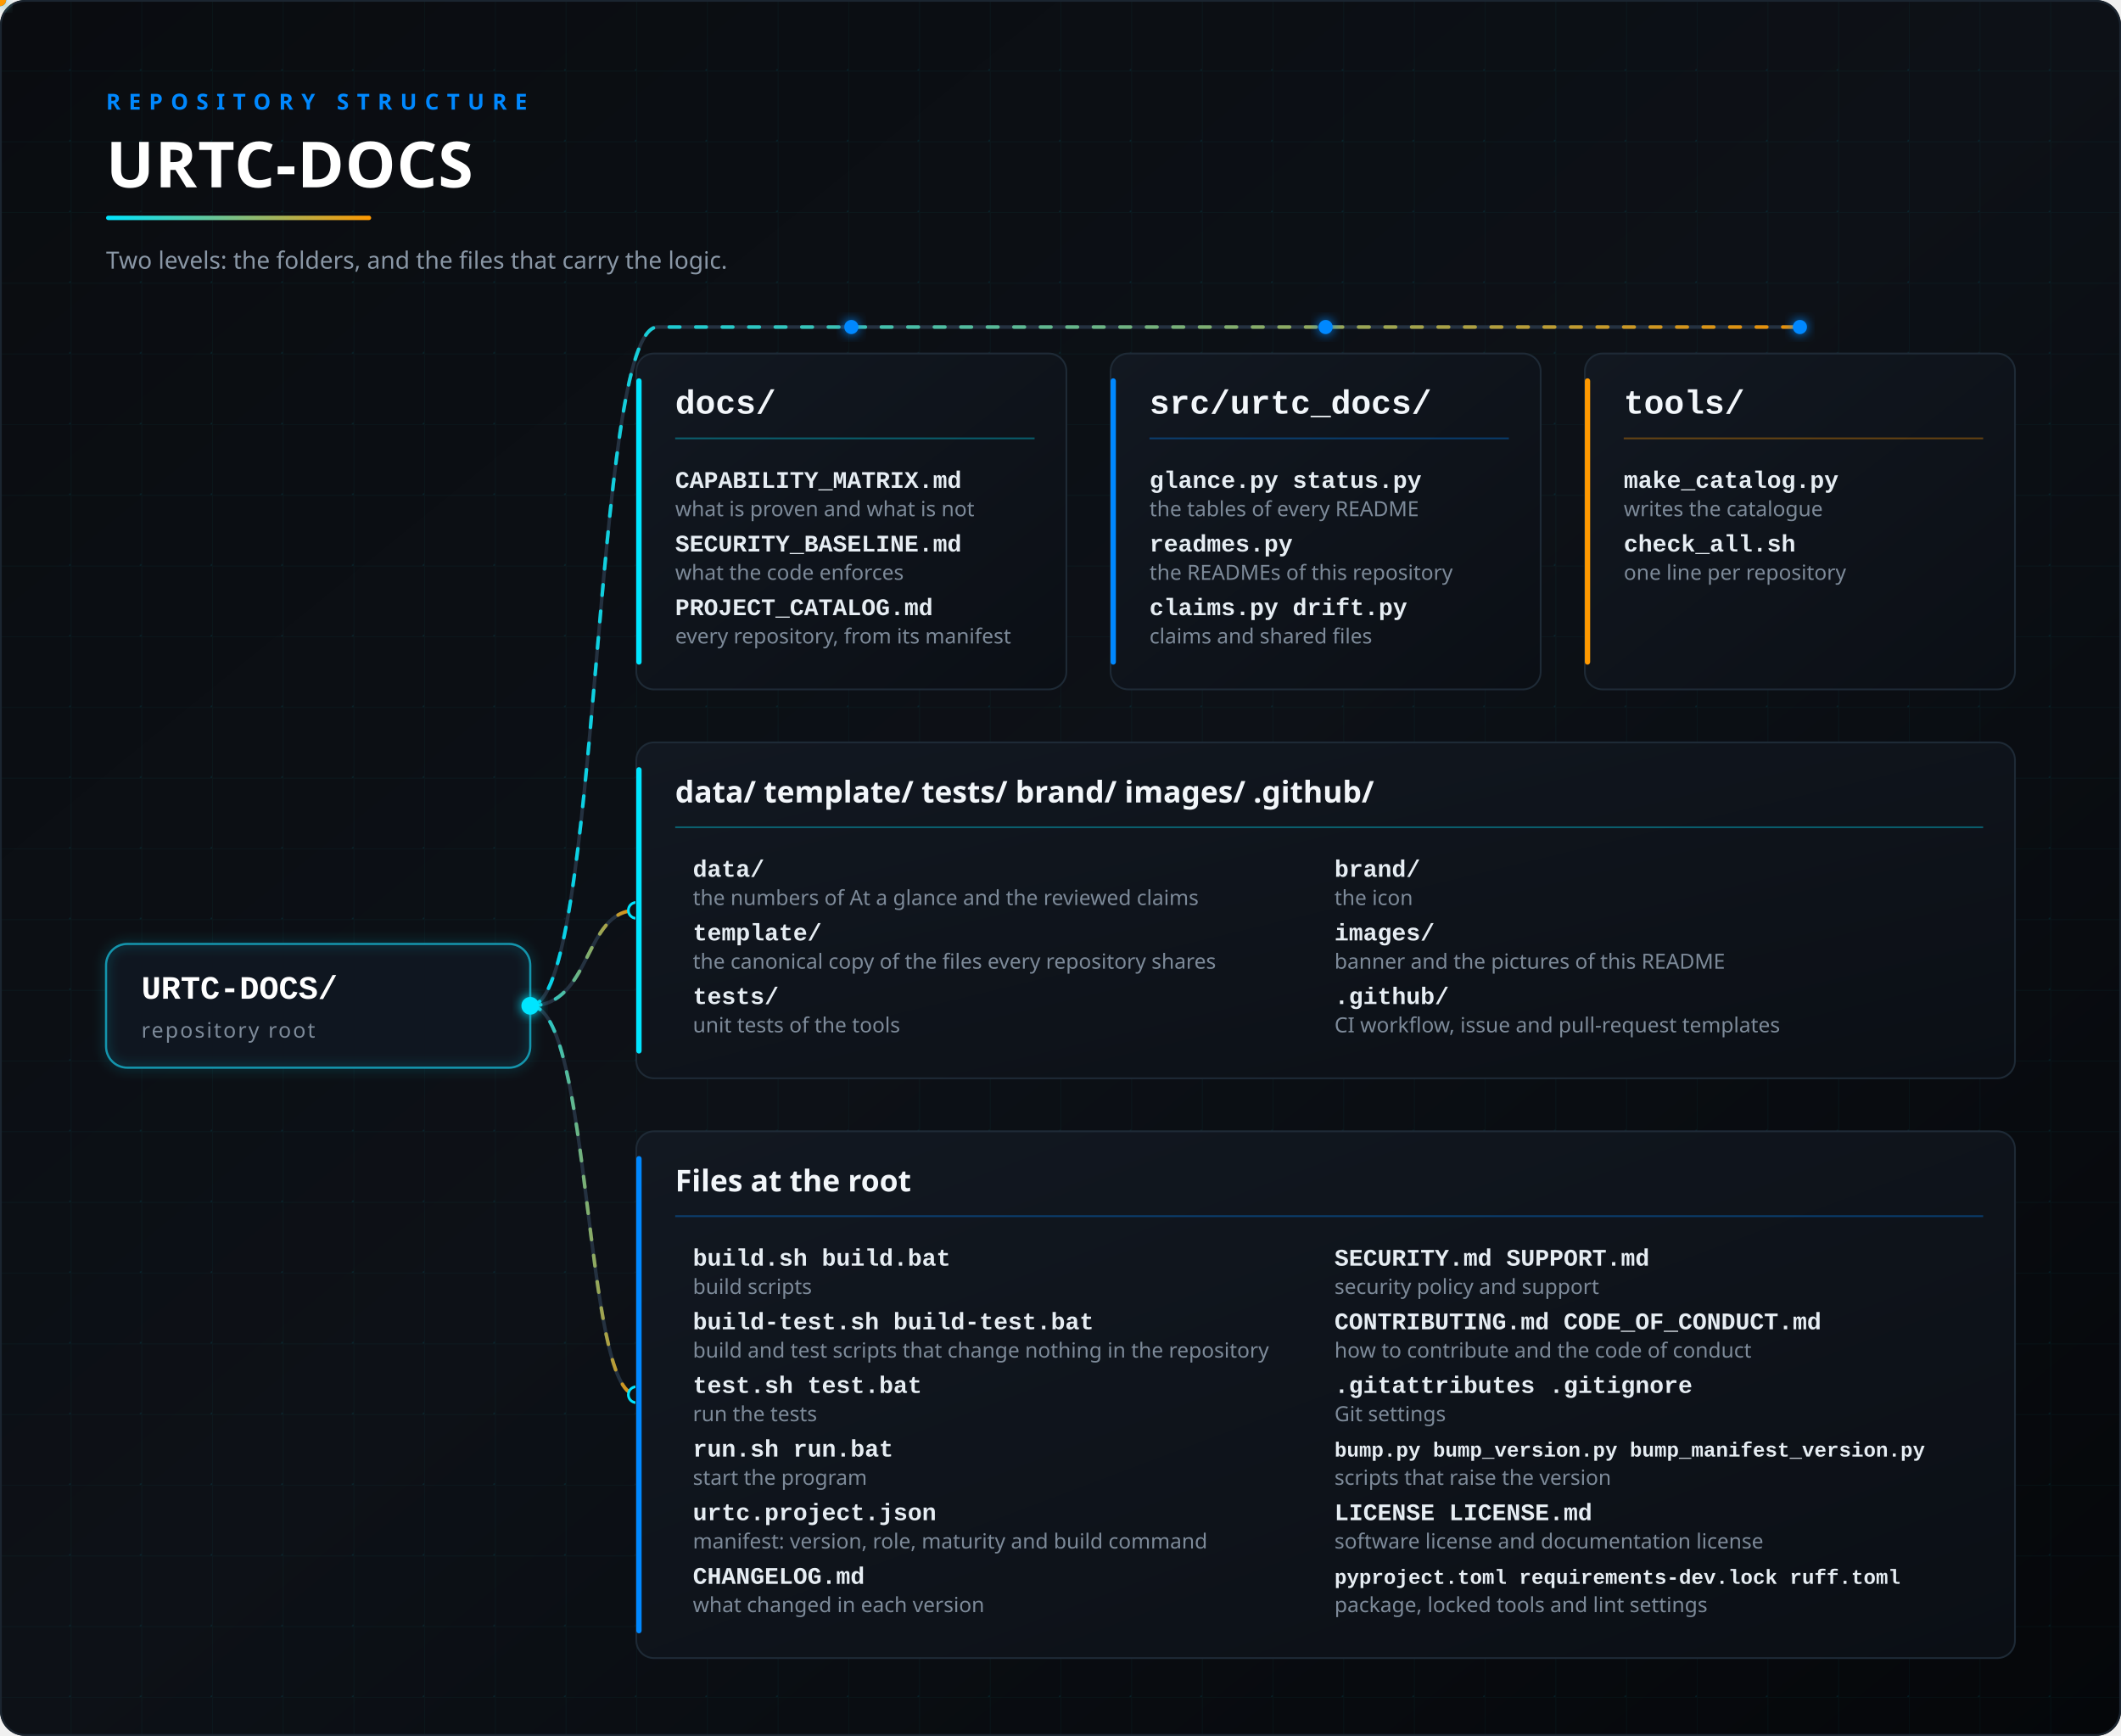
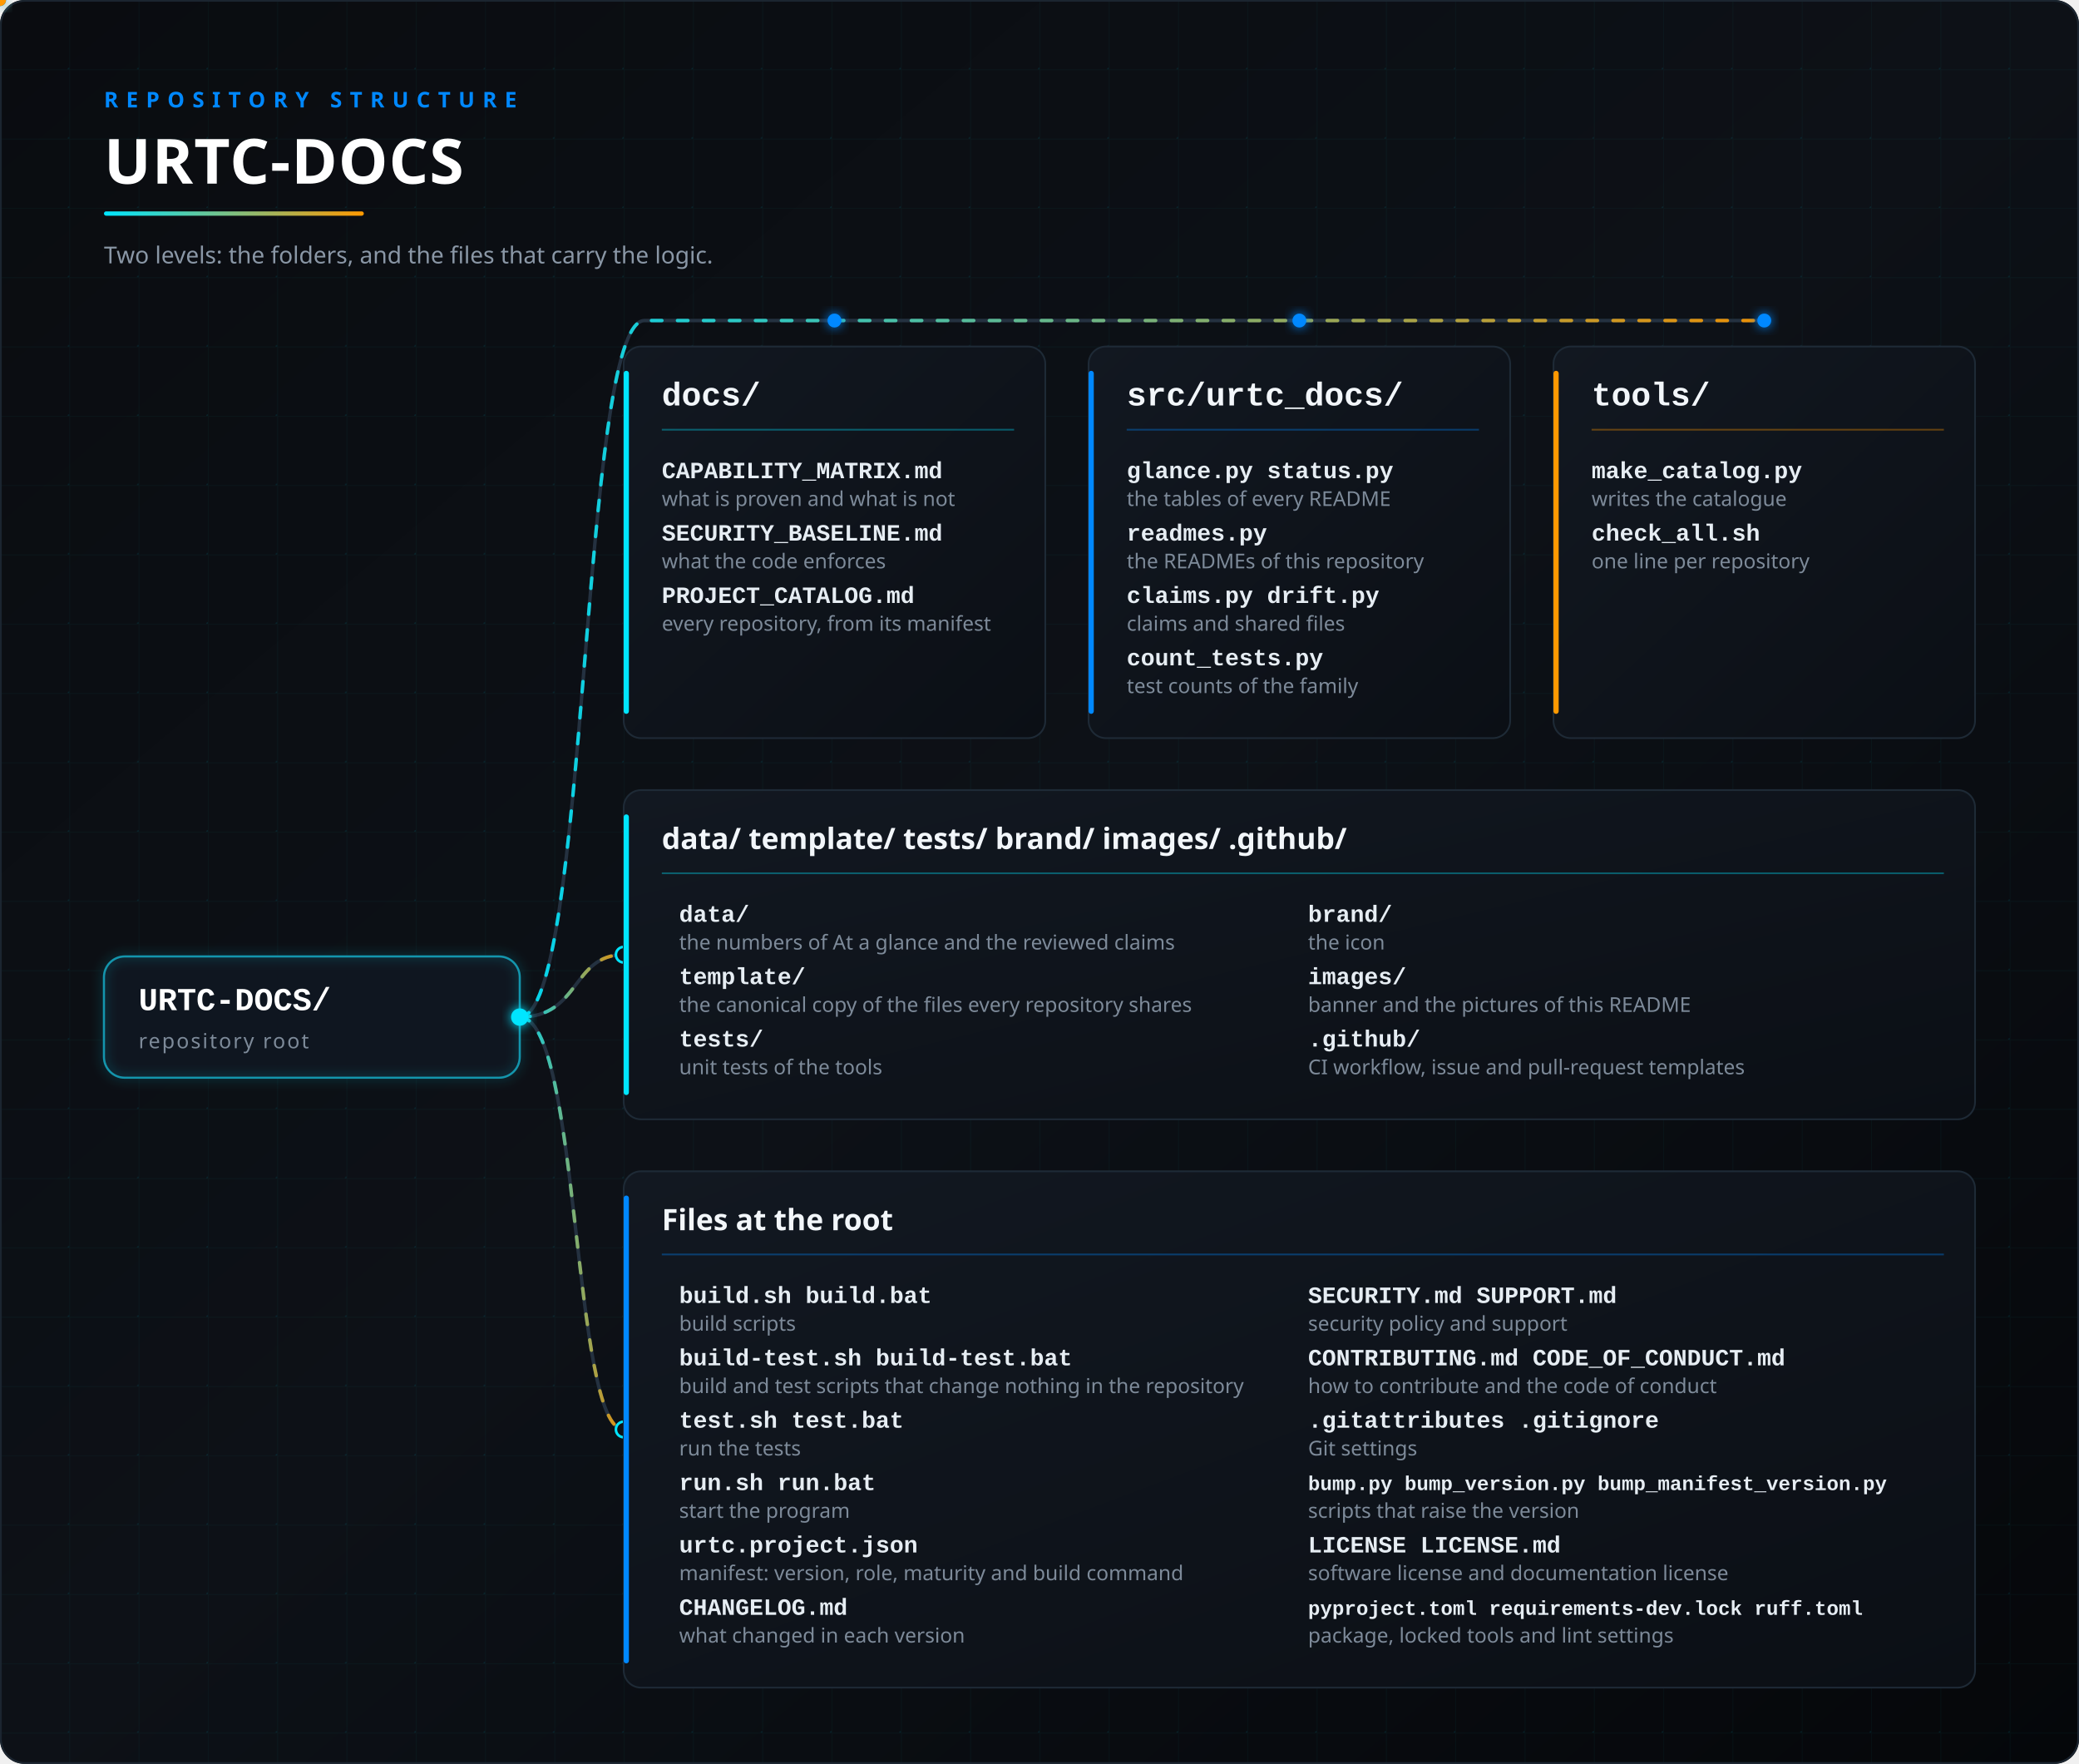
- <svg xmlns="http://www.w3.org/2000/svg" viewBox="0 0 1200 982" width="100%" role="img" aria-labelledby="t d">
+ <svg xmlns="http://www.w3.org/2000/svg" viewBox="0 0 1200 1018" width="100%" role="img" aria-labelledby="t d">
  <defs>
    <linearGradient id="bg" x1="0" y1="0" x2="1" y2="1">
      <stop offset="0" stop-color="#0A0C10" />
      <stop offset="0.5" stop-color="#0D1117" />
      <stop offset="1" stop-color="#05070A" />
    </linearGradient>
    <linearGradient id="card" x1="0" y1="0" x2="1" y2="1">
      <stop offset="0" stop-color="#121821" />
      <stop offset="1" stop-color="#0B0F15" />
    </linearGradient>
    <linearGradient id="line" x1="0" y1="0" x2="1" y2="0">
      <stop offset="0" stop-color="#00E5FF" />
      <stop offset="1" stop-color="#FF9900" />
    </linearGradient>
    <filter id="glow" x="-50%" y="-50%" width="200%" height="200%">
      <feGaussianBlur stdDeviation="3" result="b" />
      <feMerge>
        <feMergeNode in="b" />
        <feMergeNode in="SourceGraphic" />
      </feMerge>
    </filter>
    <pattern id="grid" width="40" height="40" patternUnits="userSpaceOnUse">
      <path d="M40 0H0V40" fill="none" stroke="#00E5FF" stroke-opacity="0.035" />
      <circle cx="40" cy="40" r="1" fill="#00E5FF" fill-opacity="0.09" />
    </pattern>
  </defs>
-   <rect width="1200" height="982" rx="14" fill="url(#bg)" />
-   <rect width="1200" height="982" rx="14" fill="url(#grid)" />
-   <rect x="0.5" y="0.5" width="1199" height="981" rx="14" fill="none" stroke="#1B2530" />
+   <rect width="1200" height="1018" rx="14" fill="url(#bg)" />
+   <rect width="1200" height="1018" rx="14" fill="url(#grid)" />
+   <rect x="0.5" y="0.5" width="1199" height="1017" rx="14" fill="none" stroke="#1B2530" />
  <text x="60" y="62" font-family="'Segoe UI','Noto Sans','Noto Sans CJK SC','Microsoft YaHei','Yu Gothic','Helvetica Neue',Helvetica,Arial,sans-serif" font-size="12.5" font-weight="600" fill="#0088FF" text-anchor="start" letter-spacing="4.5">REPOSITORY STRUCTURE</text>
  <text x="60" y="106" font-family="'Segoe UI','Noto Sans','Noto Sans CJK SC','Microsoft YaHei','Yu Gothic','Helvetica Neue',Helvetica,Arial,sans-serif" font-size="36" font-weight="700" fill="#FFFFFF" text-anchor="start" letter-spacing="0.5">URTC-DOCS</text>
  <rect x="60" y="122" width="150" height="2.5" rx="1.25" fill="url(#line)">
    <animate attributeName="width" values="40;150;150" keyTimes="0;0.4;1" dur="3s" repeatCount="indefinite" />
  </rect>
  <text x="60" y="152" font-family="'Segoe UI','Noto Sans','Noto Sans CJK SC','Microsoft YaHei','Yu Gothic','Helvetica Neue',Helvetica,Arial,sans-serif" font-size="13.5" font-weight="400" fill="#8A97A6" text-anchor="start">Two levels: the folders, and the files that carry the logic.</text>
-   <path id="c0" d="M300,569 C340,569 335,185 372,185 H1018.33" fill="none" stroke="#243140" stroke-width="2" />
-   <path d="M300,569 C340,569 335,185 372,185 H1018.33" fill="none" stroke="url(#line)" stroke-width="2" stroke-linecap="round" stroke-dasharray="6 9" opacity="0.9">
+   <path id="c0" d="M300,587 C340,587 335,185 372,185 H1018.33" fill="none" stroke="#243140" stroke-width="2" />
+   <path d="M300,587 C340,587 335,185 372,185 H1018.33" fill="none" stroke="url(#line)" stroke-width="2" stroke-linecap="round" stroke-dasharray="6 9" opacity="0.9">
    <animate attributeName="stroke-dashoffset" from="0" to="-30" dur="1.6s" repeatCount="indefinite" />
  </path>
  <path d="M481.667,185 V200" stroke="url(#line)" stroke-width="2" fill="none" />
  <circle cx="481.667" cy="185" r="4" fill="#0088FF" filter="url(#glow)" />
  <path d="M750,185 V200" stroke="url(#line)" stroke-width="2" fill="none" />
  <circle cx="750" cy="185" r="4" fill="#0088FF" filter="url(#glow)" />
  <path d="M1018.33,185 V200" stroke="url(#line)" stroke-width="2" fill="none" />
  <circle cx="1018.33" cy="185" r="4" fill="#0088FF" filter="url(#glow)" />
-   <path id="c1" d="M300,569 C335,569 330,515 360,515" fill="none" stroke="#243140" stroke-width="2" />
-   <path d="M300,569 C335,569 330,515 360,515" fill="none" stroke="url(#line)" stroke-width="2" stroke-linecap="round" stroke-dasharray="6 9" opacity="0.9">
+   <path id="c1" d="M300,587 C335,587 330,551 360,551" fill="none" stroke="#243140" stroke-width="2" />
+   <path d="M300,587 C335,587 330,551 360,551" fill="none" stroke="url(#line)" stroke-width="2" stroke-linecap="round" stroke-dasharray="6 9" opacity="0.9">
    <animate attributeName="stroke-dashoffset" from="0" to="-30" dur="1.6s" repeatCount="indefinite" />
  </path>
-   <circle cx="360" cy="515" r="4.5" fill="#0D1117" stroke="#00E5FF" stroke-width="1.5" />
-   <path id="c2" d="M300,569 C335,569 330,789 360,789" fill="none" stroke="#243140" stroke-width="2" />
-   <path d="M300,569 C335,569 330,789 360,789" fill="none" stroke="url(#line)" stroke-width="2" stroke-linecap="round" stroke-dasharray="6 9" opacity="0.9">
+   <circle cx="360" cy="551" r="4.5" fill="#0D1117" stroke="#00E5FF" stroke-width="1.5" />
+   <path id="c2" d="M300,587 C335,587 330,825 360,825" fill="none" stroke="#243140" stroke-width="2" />
+   <path d="M300,587 C335,587 330,825 360,825" fill="none" stroke="url(#line)" stroke-width="2" stroke-linecap="round" stroke-dasharray="6 9" opacity="0.9">
    <animate attributeName="stroke-dashoffset" from="0" to="-30" dur="1.6s" repeatCount="indefinite" />
  </path>
-   <circle cx="360" cy="789" r="4.5" fill="#0D1117" stroke="#00E5FF" stroke-width="1.5" />
+   <circle cx="360" cy="825" r="4.5" fill="#0D1117" stroke="#00E5FF" stroke-width="1.5" />
  <circle r="3.5" fill="#00E5FF" filter="url(#glow)">
    <animateMotion dur="3.4s" repeatCount="indefinite">
      <mpath href="#c0" />
    </animateMotion>
  </circle>
  <circle r="3.5" fill="#0088FF" filter="url(#glow)">
    <animateMotion dur="4.2s" repeatCount="indefinite">
      <mpath href="#c1" />
    </animateMotion>
  </circle>
  <circle r="3.5" fill="#FF9900" filter="url(#glow)">
    <animateMotion dur="5.0s" repeatCount="indefinite">
      <mpath href="#c2" />
    </animateMotion>
  </circle>
-   <rect x="60" y="534" width="240" height="70" rx="12" fill="#0F1620" stroke="#2A3A4C" stroke-width="1.2" />
-   <rect x="60" y="534" width="240" height="70" rx="12" fill="none" stroke="#00E5FF" stroke-opacity="0.5" stroke-width="1.2" filter="url(#glow)">
+   <rect x="60" y="552" width="240" height="70" rx="12" fill="#0F1620" stroke="#2A3A4C" stroke-width="1.2" />
+   <rect x="60" y="552" width="240" height="70" rx="12" fill="none" stroke="#00E5FF" stroke-opacity="0.5" stroke-width="1.2" filter="url(#glow)">
    <animate attributeName="stroke-opacity" values="0.15;0.6;0.15" dur="3.6s" repeatCount="indefinite" />
  </rect>
-   <text x="80" y="565" font-family="'JetBrains Mono','Cascadia Code','SFMono-Regular',Consolas,'Liberation Mono',monospace" font-size="18.5" font-weight="700" fill="#FFFFFF" text-anchor="start">URTC-DOCS/</text>
-   <text x="80" y="587" font-family="'Segoe UI','Noto Sans','Noto Sans CJK SC','Microsoft YaHei','Yu Gothic','Helvetica Neue',Helvetica,Arial,sans-serif" font-size="12" font-weight="400" fill="#7D8A99" text-anchor="start" letter-spacing="1">repository root</text>
-   <circle cx="300" cy="569" r="5" fill="#00E5FF" filter="url(#glow)" />
-   <rect x="360" y="200" width="243.333" height="190" rx="10" fill="url(#card)" stroke="#1E2A36" stroke-width="1" />
-   <rect x="360" y="214" width="3" height="162" rx="1.5" fill="#00E5FF">
+   <text x="80" y="583" font-family="'JetBrains Mono','Cascadia Code','SFMono-Regular',Consolas,'Liberation Mono',monospace" font-size="18.5" font-weight="700" fill="#FFFFFF" text-anchor="start">URTC-DOCS/</text>
+   <text x="80" y="605" font-family="'Segoe UI','Noto Sans','Noto Sans CJK SC','Microsoft YaHei','Yu Gothic','Helvetica Neue',Helvetica,Arial,sans-serif" font-size="12" font-weight="400" fill="#7D8A99" text-anchor="start" letter-spacing="1">repository root</text>
+   <circle cx="300" cy="587" r="5" fill="#00E5FF" filter="url(#glow)" />
+   <rect x="360" y="200" width="243.333" height="226" rx="10" fill="url(#card)" stroke="#1E2A36" stroke-width="1" />
+   <rect x="360" y="214" width="3" height="198" rx="1.5" fill="#00E5FF">
    <animate attributeName="opacity" values="0.55;1;0.55" dur="4s" begin="0s" repeatCount="indefinite" />
  </rect>
  <text x="382" y="234" font-family="'JetBrains Mono','Cascadia Code','SFMono-Regular',Consolas,'Liberation Mono',monospace" font-size="19" font-weight="700" fill="#F2F6FA" text-anchor="start">docs/</text>
  <line x1="382" y1="248" x2="585.333" y2="248" stroke="#00E5FF" stroke-opacity="0.35" stroke-width="1" />
  <text x="382" y="276" font-family="'JetBrains Mono','Cascadia Code','SFMono-Regular',Consolas,'Liberation Mono',monospace" font-size="13.5" font-weight="600" fill="#E6EDF3" text-anchor="start">CAPABILITY_MATRIX.md</text>
  <text x="382" y="292" font-family="'Segoe UI','Noto Sans','Noto Sans CJK SC','Microsoft YaHei','Yu Gothic','Helvetica Neue',Helvetica,Arial,sans-serif" font-size="11.8" font-weight="400" fill="#7D8A99" text-anchor="start">what is proven and what is not</text>
  <text x="382" y="312" font-family="'JetBrains Mono','Cascadia Code','SFMono-Regular',Consolas,'Liberation Mono',monospace" font-size="13.5" font-weight="600" fill="#E6EDF3" text-anchor="start">SECURITY_BASELINE.md</text>
  <text x="382" y="328" font-family="'Segoe UI','Noto Sans','Noto Sans CJK SC','Microsoft YaHei','Yu Gothic','Helvetica Neue',Helvetica,Arial,sans-serif" font-size="11.8" font-weight="400" fill="#7D8A99" text-anchor="start">what the code enforces</text>
  <text x="382" y="348" font-family="'JetBrains Mono','Cascadia Code','SFMono-Regular',Consolas,'Liberation Mono',monospace" font-size="13.5" font-weight="600" fill="#E6EDF3" text-anchor="start">PROJECT_CATALOG.md</text>
  <text x="382" y="364" font-family="'Segoe UI','Noto Sans','Noto Sans CJK SC','Microsoft YaHei','Yu Gothic','Helvetica Neue',Helvetica,Arial,sans-serif" font-size="11.8" font-weight="400" fill="#7D8A99" text-anchor="start">every repository, from its manifest</text>
-   <rect x="628.333" y="200" width="243.333" height="190" rx="10" fill="url(#card)" stroke="#1E2A36" stroke-width="1" />
-   <rect x="628.333" y="214" width="3" height="162" rx="1.5" fill="#0088FF">
+   <rect x="628.333" y="200" width="243.333" height="226" rx="10" fill="url(#card)" stroke="#1E2A36" stroke-width="1" />
+   <rect x="628.333" y="214" width="3" height="198" rx="1.5" fill="#0088FF">
    <animate attributeName="opacity" values="0.55;1;0.55" dur="4s" begin="0.6s" repeatCount="indefinite" />
  </rect>
  <text x="650.333" y="234" font-family="'JetBrains Mono','Cascadia Code','SFMono-Regular',Consolas,'Liberation Mono',monospace" font-size="19" font-weight="700" fill="#F2F6FA" text-anchor="start">src/urtc_docs/</text>
  <line x1="650.333" y1="248" x2="853.667" y2="248" stroke="#0088FF" stroke-opacity="0.35" stroke-width="1" />
  <text x="650.333" y="276" font-family="'JetBrains Mono','Cascadia Code','SFMono-Regular',Consolas,'Liberation Mono',monospace" font-size="13.5" font-weight="600" fill="#E6EDF3" text-anchor="start">glance.py  status.py</text>
  <text x="650.333" y="292" font-family="'Segoe UI','Noto Sans','Noto Sans CJK SC','Microsoft YaHei','Yu Gothic','Helvetica Neue',Helvetica,Arial,sans-serif" font-size="11.8" font-weight="400" fill="#7D8A99" text-anchor="start">the tables of every README</text>
  <text x="650.333" y="312" font-family="'JetBrains Mono','Cascadia Code','SFMono-Regular',Consolas,'Liberation Mono',monospace" font-size="13.5" font-weight="600" fill="#E6EDF3" text-anchor="start">readmes.py</text>
  <text x="650.333" y="328" font-family="'Segoe UI','Noto Sans','Noto Sans CJK SC','Microsoft YaHei','Yu Gothic','Helvetica Neue',Helvetica,Arial,sans-serif" font-size="11.8" font-weight="400" fill="#7D8A99" text-anchor="start">the READMEs of this repository</text>
  <text x="650.333" y="348" font-family="'JetBrains Mono','Cascadia Code','SFMono-Regular',Consolas,'Liberation Mono',monospace" font-size="13.5" font-weight="600" fill="#E6EDF3" text-anchor="start">claims.py  drift.py</text>
  <text x="650.333" y="364" font-family="'Segoe UI','Noto Sans','Noto Sans CJK SC','Microsoft YaHei','Yu Gothic','Helvetica Neue',Helvetica,Arial,sans-serif" font-size="11.8" font-weight="400" fill="#7D8A99" text-anchor="start">claims and shared files</text>
-   <rect x="896.667" y="200" width="243.333" height="190" rx="10" fill="url(#card)" stroke="#1E2A36" stroke-width="1" />
-   <rect x="896.667" y="214" width="3" height="162" rx="1.5" fill="#FF9900">
+   <text x="650.333" y="384" font-family="'JetBrains Mono','Cascadia Code','SFMono-Regular',Consolas,'Liberation Mono',monospace" font-size="13.5" font-weight="600" fill="#E6EDF3" text-anchor="start">count_tests.py</text>
+   <text x="650.333" y="400" font-family="'Segoe UI','Noto Sans','Noto Sans CJK SC','Microsoft YaHei','Yu Gothic','Helvetica Neue',Helvetica,Arial,sans-serif" font-size="11.8" font-weight="400" fill="#7D8A99" text-anchor="start">test counts of the family</text>
+   <rect x="896.667" y="200" width="243.333" height="226" rx="10" fill="url(#card)" stroke="#1E2A36" stroke-width="1" />
+   <rect x="896.667" y="214" width="3" height="198" rx="1.5" fill="#FF9900">
    <animate attributeName="opacity" values="0.55;1;0.55" dur="4s" begin="1.2s" repeatCount="indefinite" />
  </rect>
  <text x="918.667" y="234" font-family="'JetBrains Mono','Cascadia Code','SFMono-Regular',Consolas,'Liberation Mono',monospace" font-size="19" font-weight="700" fill="#F2F6FA" text-anchor="start">tools/</text>
  <line x1="918.667" y1="248" x2="1122" y2="248" stroke="#FF9900" stroke-opacity="0.35" stroke-width="1" />
  <text x="918.667" y="276" font-family="'JetBrains Mono','Cascadia Code','SFMono-Regular',Consolas,'Liberation Mono',monospace" font-size="13.5" font-weight="600" fill="#E6EDF3" text-anchor="start">make_catalog.py</text>
  <text x="918.667" y="292" font-family="'Segoe UI','Noto Sans','Noto Sans CJK SC','Microsoft YaHei','Yu Gothic','Helvetica Neue',Helvetica,Arial,sans-serif" font-size="11.8" font-weight="400" fill="#7D8A99" text-anchor="start">writes the catalogue</text>
  <text x="918.667" y="312" font-family="'JetBrains Mono','Cascadia Code','SFMono-Regular',Consolas,'Liberation Mono',monospace" font-size="13.5" font-weight="600" fill="#E6EDF3" text-anchor="start">check_all.sh</text>
  <text x="918.667" y="328" font-family="'Segoe UI','Noto Sans','Noto Sans CJK SC','Microsoft YaHei','Yu Gothic','Helvetica Neue',Helvetica,Arial,sans-serif" font-size="11.8" font-weight="400" fill="#7D8A99" text-anchor="start">one line per repository</text>
-   <rect x="360" y="420" width="780" height="190" rx="10" fill="url(#card)" stroke="#1E2A36" stroke-width="1" />
-   <rect x="360" y="434" width="3" height="162" rx="1.5" fill="#00E5FF">
+   <rect x="360" y="456" width="780" height="190" rx="10" fill="url(#card)" stroke="#1E2A36" stroke-width="1" />
+   <rect x="360" y="470" width="3" height="162" rx="1.5" fill="#00E5FF">
    <animate attributeName="opacity" values="0.55;1;0.55" dur="4s" begin="1.8s" repeatCount="indefinite" />
  </rect>
-   <text x="382" y="454" font-family="'Segoe UI','Noto Sans','Noto Sans CJK SC','Microsoft YaHei','Yu Gothic','Helvetica Neue',Helvetica,Arial,sans-serif" font-size="17" font-weight="700" fill="#F2F6FA" text-anchor="start">data/ template/ tests/ brand/ images/ .github/</text>
-   <line x1="382" y1="468" x2="1122" y2="468" stroke="#00E5FF" stroke-opacity="0.35" stroke-width="1" />
-   <text x="392" y="496" font-family="'JetBrains Mono','Cascadia Code','SFMono-Regular',Consolas,'Liberation Mono',monospace" font-size="13.5" font-weight="600" fill="#E6EDF3" text-anchor="start">data/</text>
-   <text x="392" y="512" font-family="'Segoe UI','Noto Sans','Noto Sans CJK SC','Microsoft YaHei','Yu Gothic','Helvetica Neue',Helvetica,Arial,sans-serif" font-size="11.8" font-weight="400" fill="#7D8A99" text-anchor="start">the numbers of At a glance and the reviewed claims</text>
-   <text x="392" y="532" font-family="'JetBrains Mono','Cascadia Code','SFMono-Regular',Consolas,'Liberation Mono',monospace" font-size="13.5" font-weight="600" fill="#E6EDF3" text-anchor="start">template/</text>
-   <text x="392" y="548" font-family="'Segoe UI','Noto Sans','Noto Sans CJK SC','Microsoft YaHei','Yu Gothic','Helvetica Neue',Helvetica,Arial,sans-serif" font-size="11.8" font-weight="400" fill="#7D8A99" text-anchor="start">the canonical copy of the files every repository shares</text>
-   <text x="392" y="568" font-family="'JetBrains Mono','Cascadia Code','SFMono-Regular',Consolas,'Liberation Mono',monospace" font-size="13.5" font-weight="600" fill="#E6EDF3" text-anchor="start">tests/</text>
-   <text x="392" y="584" font-family="'Segoe UI','Noto Sans','Noto Sans CJK SC','Microsoft YaHei','Yu Gothic','Helvetica Neue',Helvetica,Arial,sans-serif" font-size="11.8" font-weight="400" fill="#7D8A99" text-anchor="start">unit tests of the tools</text>
-   <text x="755" y="496" font-family="'JetBrains Mono','Cascadia Code','SFMono-Regular',Consolas,'Liberation Mono',monospace" font-size="13.5" font-weight="600" fill="#E6EDF3" text-anchor="start">brand/</text>
-   <text x="755" y="512" font-family="'Segoe UI','Noto Sans','Noto Sans CJK SC','Microsoft YaHei','Yu Gothic','Helvetica Neue',Helvetica,Arial,sans-serif" font-size="11.8" font-weight="400" fill="#7D8A99" text-anchor="start">the icon</text>
-   <text x="755" y="532" font-family="'JetBrains Mono','Cascadia Code','SFMono-Regular',Consolas,'Liberation Mono',monospace" font-size="13.5" font-weight="600" fill="#E6EDF3" text-anchor="start">images/</text>
-   <text x="755" y="548" font-family="'Segoe UI','Noto Sans','Noto Sans CJK SC','Microsoft YaHei','Yu Gothic','Helvetica Neue',Helvetica,Arial,sans-serif" font-size="11.8" font-weight="400" fill="#7D8A99" text-anchor="start">banner and the pictures of this README</text>
-   <text x="755" y="568" font-family="'JetBrains Mono','Cascadia Code','SFMono-Regular',Consolas,'Liberation Mono',monospace" font-size="13.5" font-weight="600" fill="#E6EDF3" text-anchor="start">.github/</text>
-   <text x="755" y="584" font-family="'Segoe UI','Noto Sans','Noto Sans CJK SC','Microsoft YaHei','Yu Gothic','Helvetica Neue',Helvetica,Arial,sans-serif" font-size="11.8" font-weight="400" fill="#7D8A99" text-anchor="start">CI workflow, issue and pull-request templates</text>
-   <rect x="360" y="640" width="780" height="298" rx="10" fill="url(#card)" stroke="#1E2A36" stroke-width="1" />
-   <rect x="360" y="654" width="3" height="270" rx="1.5" fill="#0088FF">
+   <text x="382" y="490" font-family="'Segoe UI','Noto Sans','Noto Sans CJK SC','Microsoft YaHei','Yu Gothic','Helvetica Neue',Helvetica,Arial,sans-serif" font-size="17" font-weight="700" fill="#F2F6FA" text-anchor="start">data/ template/ tests/ brand/ images/ .github/</text>
+   <line x1="382" y1="504" x2="1122" y2="504" stroke="#00E5FF" stroke-opacity="0.35" stroke-width="1" />
+   <text x="392" y="532" font-family="'JetBrains Mono','Cascadia Code','SFMono-Regular',Consolas,'Liberation Mono',monospace" font-size="13.5" font-weight="600" fill="#E6EDF3" text-anchor="start">data/</text>
+   <text x="392" y="548" font-family="'Segoe UI','Noto Sans','Noto Sans CJK SC','Microsoft YaHei','Yu Gothic','Helvetica Neue',Helvetica,Arial,sans-serif" font-size="11.8" font-weight="400" fill="#7D8A99" text-anchor="start">the numbers of At a glance and the reviewed claims</text>
+   <text x="392" y="568" font-family="'JetBrains Mono','Cascadia Code','SFMono-Regular',Consolas,'Liberation Mono',monospace" font-size="13.5" font-weight="600" fill="#E6EDF3" text-anchor="start">template/</text>
+   <text x="392" y="584" font-family="'Segoe UI','Noto Sans','Noto Sans CJK SC','Microsoft YaHei','Yu Gothic','Helvetica Neue',Helvetica,Arial,sans-serif" font-size="11.8" font-weight="400" fill="#7D8A99" text-anchor="start">the canonical copy of the files every repository shares</text>
+   <text x="392" y="604" font-family="'JetBrains Mono','Cascadia Code','SFMono-Regular',Consolas,'Liberation Mono',monospace" font-size="13.5" font-weight="600" fill="#E6EDF3" text-anchor="start">tests/</text>
+   <text x="392" y="620" font-family="'Segoe UI','Noto Sans','Noto Sans CJK SC','Microsoft YaHei','Yu Gothic','Helvetica Neue',Helvetica,Arial,sans-serif" font-size="11.8" font-weight="400" fill="#7D8A99" text-anchor="start">unit tests of the tools</text>
+   <text x="755" y="532" font-family="'JetBrains Mono','Cascadia Code','SFMono-Regular',Consolas,'Liberation Mono',monospace" font-size="13.5" font-weight="600" fill="#E6EDF3" text-anchor="start">brand/</text>
+   <text x="755" y="548" font-family="'Segoe UI','Noto Sans','Noto Sans CJK SC','Microsoft YaHei','Yu Gothic','Helvetica Neue',Helvetica,Arial,sans-serif" font-size="11.8" font-weight="400" fill="#7D8A99" text-anchor="start">the icon</text>
+   <text x="755" y="568" font-family="'JetBrains Mono','Cascadia Code','SFMono-Regular',Consolas,'Liberation Mono',monospace" font-size="13.5" font-weight="600" fill="#E6EDF3" text-anchor="start">images/</text>
+   <text x="755" y="584" font-family="'Segoe UI','Noto Sans','Noto Sans CJK SC','Microsoft YaHei','Yu Gothic','Helvetica Neue',Helvetica,Arial,sans-serif" font-size="11.8" font-weight="400" fill="#7D8A99" text-anchor="start">banner and the pictures of this README</text>
+   <text x="755" y="604" font-family="'JetBrains Mono','Cascadia Code','SFMono-Regular',Consolas,'Liberation Mono',monospace" font-size="13.5" font-weight="600" fill="#E6EDF3" text-anchor="start">.github/</text>
+   <text x="755" y="620" font-family="'Segoe UI','Noto Sans','Noto Sans CJK SC','Microsoft YaHei','Yu Gothic','Helvetica Neue',Helvetica,Arial,sans-serif" font-size="11.8" font-weight="400" fill="#7D8A99" text-anchor="start">CI workflow, issue and pull-request templates</text>
+   <rect x="360" y="676" width="780" height="298" rx="10" fill="url(#card)" stroke="#1E2A36" stroke-width="1" />
+   <rect x="360" y="690" width="3" height="270" rx="1.5" fill="#0088FF">
    <animate attributeName="opacity" values="0.55;1;0.55" dur="4s" begin="2.4s" repeatCount="indefinite" />
  </rect>
-   <text x="382" y="674" font-family="'Segoe UI','Noto Sans','Noto Sans CJK SC','Microsoft YaHei','Yu Gothic','Helvetica Neue',Helvetica,Arial,sans-serif" font-size="17" font-weight="700" fill="#F2F6FA" text-anchor="start">Files at the root</text>
-   <line x1="382" y1="688" x2="1122" y2="688" stroke="#0088FF" stroke-opacity="0.35" stroke-width="1" />
-   <text x="392" y="716" font-family="'JetBrains Mono','Cascadia Code','SFMono-Regular',Consolas,'Liberation Mono',monospace" font-size="13.5" font-weight="600" fill="#E6EDF3" text-anchor="start">build.sh  build.bat</text>
-   <text x="392" y="732" font-family="'Segoe UI','Noto Sans','Noto Sans CJK SC','Microsoft YaHei','Yu Gothic','Helvetica Neue',Helvetica,Arial,sans-serif" font-size="11.8" font-weight="400" fill="#7D8A99" text-anchor="start">build scripts</text>
-   <text x="392" y="752" font-family="'JetBrains Mono','Cascadia Code','SFMono-Regular',Consolas,'Liberation Mono',monospace" font-size="13.5" font-weight="600" fill="#E6EDF3" text-anchor="start">build-test.sh  build-test.bat</text>
-   <text x="392" y="768" font-family="'Segoe UI','Noto Sans','Noto Sans CJK SC','Microsoft YaHei','Yu Gothic','Helvetica Neue',Helvetica,Arial,sans-serif" font-size="11.8" font-weight="400" fill="#7D8A99" text-anchor="start">build and test scripts that change nothing in the repository</text>
-   <text x="392" y="788" font-family="'JetBrains Mono','Cascadia Code','SFMono-Regular',Consolas,'Liberation Mono',monospace" font-size="13.5" font-weight="600" fill="#E6EDF3" text-anchor="start">test.sh  test.bat</text>
-   <text x="392" y="804" font-family="'Segoe UI','Noto Sans','Noto Sans CJK SC','Microsoft YaHei','Yu Gothic','Helvetica Neue',Helvetica,Arial,sans-serif" font-size="11.8" font-weight="400" fill="#7D8A99" text-anchor="start">run the tests</text>
-   <text x="392" y="824" font-family="'JetBrains Mono','Cascadia Code','SFMono-Regular',Consolas,'Liberation Mono',monospace" font-size="13.5" font-weight="600" fill="#E6EDF3" text-anchor="start">run.sh  run.bat</text>
-   <text x="392" y="840" font-family="'Segoe UI','Noto Sans','Noto Sans CJK SC','Microsoft YaHei','Yu Gothic','Helvetica Neue',Helvetica,Arial,sans-serif" font-size="11.8" font-weight="400" fill="#7D8A99" text-anchor="start">start the program</text>
-   <text x="392" y="860" font-family="'JetBrains Mono','Cascadia Code','SFMono-Regular',Consolas,'Liberation Mono',monospace" font-size="13.5" font-weight="600" fill="#E6EDF3" text-anchor="start">urtc.project.json</text>
-   <text x="392" y="876" font-family="'Segoe UI','Noto Sans','Noto Sans CJK SC','Microsoft YaHei','Yu Gothic','Helvetica Neue',Helvetica,Arial,sans-serif" font-size="11.8" font-weight="400" fill="#7D8A99" text-anchor="start">manifest: version, role, maturity and build command</text>
-   <text x="392" y="896" font-family="'JetBrains Mono','Cascadia Code','SFMono-Regular',Consolas,'Liberation Mono',monospace" font-size="13.5" font-weight="600" fill="#E6EDF3" text-anchor="start">CHANGELOG.md</text>
-   <text x="392" y="912" font-family="'Segoe UI','Noto Sans','Noto Sans CJK SC','Microsoft YaHei','Yu Gothic','Helvetica Neue',Helvetica,Arial,sans-serif" font-size="11.8" font-weight="400" fill="#7D8A99" text-anchor="start">what changed in each version</text>
-   <text x="755" y="716" font-family="'JetBrains Mono','Cascadia Code','SFMono-Regular',Consolas,'Liberation Mono',monospace" font-size="13.5" font-weight="600" fill="#E6EDF3" text-anchor="start">SECURITY.md  SUPPORT.md</text>
-   <text x="755" y="732" font-family="'Segoe UI','Noto Sans','Noto Sans CJK SC','Microsoft YaHei','Yu Gothic','Helvetica Neue',Helvetica,Arial,sans-serif" font-size="11.8" font-weight="400" fill="#7D8A99" text-anchor="start">security policy and support</text>
-   <text x="755" y="752" font-family="'JetBrains Mono','Cascadia Code','SFMono-Regular',Consolas,'Liberation Mono',monospace" font-size="13.5" font-weight="600" fill="#E6EDF3" text-anchor="start">CONTRIBUTING.md  CODE_OF_CONDUCT.md</text>
-   <text x="755" y="768" font-family="'Segoe UI','Noto Sans','Noto Sans CJK SC','Microsoft YaHei','Yu Gothic','Helvetica Neue',Helvetica,Arial,sans-serif" font-size="11.8" font-weight="400" fill="#7D8A99" text-anchor="start">how to contribute and the code of conduct</text>
-   <text x="755" y="788" font-family="'JetBrains Mono','Cascadia Code','SFMono-Regular',Consolas,'Liberation Mono',monospace" font-size="13.5" font-weight="600" fill="#E6EDF3" text-anchor="start">.gitattributes  .gitignore</text>
-   <text x="755" y="804" font-family="'Segoe UI','Noto Sans','Noto Sans CJK SC','Microsoft YaHei','Yu Gothic','Helvetica Neue',Helvetica,Arial,sans-serif" font-size="11.8" font-weight="400" fill="#7D8A99" text-anchor="start">Git settings</text>
-   <text x="755" y="824" font-family="'JetBrains Mono','Cascadia Code','SFMono-Regular',Consolas,'Liberation Mono',monospace" font-size="11.6" font-weight="600" fill="#E6EDF3" text-anchor="start">bump.py  bump_version.py  bump_manifest_version.py</text>
-   <text x="755" y="840" font-family="'Segoe UI','Noto Sans','Noto Sans CJK SC','Microsoft YaHei','Yu Gothic','Helvetica Neue',Helvetica,Arial,sans-serif" font-size="11.8" font-weight="400" fill="#7D8A99" text-anchor="start">scripts that raise the version</text>
-   <text x="755" y="860" font-family="'JetBrains Mono','Cascadia Code','SFMono-Regular',Consolas,'Liberation Mono',monospace" font-size="13.5" font-weight="600" fill="#E6EDF3" text-anchor="start">LICENSE  LICENSE.md</text>
-   <text x="755" y="876" font-family="'Segoe UI','Noto Sans','Noto Sans CJK SC','Microsoft YaHei','Yu Gothic','Helvetica Neue',Helvetica,Arial,sans-serif" font-size="11.8" font-weight="400" fill="#7D8A99" text-anchor="start">software license and documentation license</text>
-   <text x="755" y="896" font-family="'JetBrains Mono','Cascadia Code','SFMono-Regular',Consolas,'Liberation Mono',monospace" font-size="11.6" font-weight="600" fill="#E6EDF3" text-anchor="start">pyproject.toml  requirements-dev.lock  ruff.toml</text>
-   <text x="755" y="912" font-family="'Segoe UI','Noto Sans','Noto Sans CJK SC','Microsoft YaHei','Yu Gothic','Helvetica Neue',Helvetica,Arial,sans-serif" font-size="11.8" font-weight="400" fill="#7D8A99" text-anchor="start">package, locked tools and lint settings</text>
+   <text x="382" y="710" font-family="'Segoe UI','Noto Sans','Noto Sans CJK SC','Microsoft YaHei','Yu Gothic','Helvetica Neue',Helvetica,Arial,sans-serif" font-size="17" font-weight="700" fill="#F2F6FA" text-anchor="start">Files at the root</text>
+   <line x1="382" y1="724" x2="1122" y2="724" stroke="#0088FF" stroke-opacity="0.35" stroke-width="1" />
+   <text x="392" y="752" font-family="'JetBrains Mono','Cascadia Code','SFMono-Regular',Consolas,'Liberation Mono',monospace" font-size="13.5" font-weight="600" fill="#E6EDF3" text-anchor="start">build.sh  build.bat</text>
+   <text x="392" y="768" font-family="'Segoe UI','Noto Sans','Noto Sans CJK SC','Microsoft YaHei','Yu Gothic','Helvetica Neue',Helvetica,Arial,sans-serif" font-size="11.8" font-weight="400" fill="#7D8A99" text-anchor="start">build scripts</text>
+   <text x="392" y="788" font-family="'JetBrains Mono','Cascadia Code','SFMono-Regular',Consolas,'Liberation Mono',monospace" font-size="13.5" font-weight="600" fill="#E6EDF3" text-anchor="start">build-test.sh  build-test.bat</text>
+   <text x="392" y="804" font-family="'Segoe UI','Noto Sans','Noto Sans CJK SC','Microsoft YaHei','Yu Gothic','Helvetica Neue',Helvetica,Arial,sans-serif" font-size="11.8" font-weight="400" fill="#7D8A99" text-anchor="start">build and test scripts that change nothing in the repository</text>
+   <text x="392" y="824" font-family="'JetBrains Mono','Cascadia Code','SFMono-Regular',Consolas,'Liberation Mono',monospace" font-size="13.5" font-weight="600" fill="#E6EDF3" text-anchor="start">test.sh  test.bat</text>
+   <text x="392" y="840" font-family="'Segoe UI','Noto Sans','Noto Sans CJK SC','Microsoft YaHei','Yu Gothic','Helvetica Neue',Helvetica,Arial,sans-serif" font-size="11.8" font-weight="400" fill="#7D8A99" text-anchor="start">run the tests</text>
+   <text x="392" y="860" font-family="'JetBrains Mono','Cascadia Code','SFMono-Regular',Consolas,'Liberation Mono',monospace" font-size="13.5" font-weight="600" fill="#E6EDF3" text-anchor="start">run.sh  run.bat</text>
+   <text x="392" y="876" font-family="'Segoe UI','Noto Sans','Noto Sans CJK SC','Microsoft YaHei','Yu Gothic','Helvetica Neue',Helvetica,Arial,sans-serif" font-size="11.8" font-weight="400" fill="#7D8A99" text-anchor="start">start the program</text>
+   <text x="392" y="896" font-family="'JetBrains Mono','Cascadia Code','SFMono-Regular',Consolas,'Liberation Mono',monospace" font-size="13.5" font-weight="600" fill="#E6EDF3" text-anchor="start">urtc.project.json</text>
+   <text x="392" y="912" font-family="'Segoe UI','Noto Sans','Noto Sans CJK SC','Microsoft YaHei','Yu Gothic','Helvetica Neue',Helvetica,Arial,sans-serif" font-size="11.8" font-weight="400" fill="#7D8A99" text-anchor="start">manifest: version, role, maturity and build command</text>
+   <text x="392" y="932" font-family="'JetBrains Mono','Cascadia Code','SFMono-Regular',Consolas,'Liberation Mono',monospace" font-size="13.5" font-weight="600" fill="#E6EDF3" text-anchor="start">CHANGELOG.md</text>
+   <text x="392" y="948" font-family="'Segoe UI','Noto Sans','Noto Sans CJK SC','Microsoft YaHei','Yu Gothic','Helvetica Neue',Helvetica,Arial,sans-serif" font-size="11.8" font-weight="400" fill="#7D8A99" text-anchor="start">what changed in each version</text>
+   <text x="755" y="752" font-family="'JetBrains Mono','Cascadia Code','SFMono-Regular',Consolas,'Liberation Mono',monospace" font-size="13.5" font-weight="600" fill="#E6EDF3" text-anchor="start">SECURITY.md  SUPPORT.md</text>
+   <text x="755" y="768" font-family="'Segoe UI','Noto Sans','Noto Sans CJK SC','Microsoft YaHei','Yu Gothic','Helvetica Neue',Helvetica,Arial,sans-serif" font-size="11.8" font-weight="400" fill="#7D8A99" text-anchor="start">security policy and support</text>
+   <text x="755" y="788" font-family="'JetBrains Mono','Cascadia Code','SFMono-Regular',Consolas,'Liberation Mono',monospace" font-size="13.5" font-weight="600" fill="#E6EDF3" text-anchor="start">CONTRIBUTING.md  CODE_OF_CONDUCT.md</text>
+   <text x="755" y="804" font-family="'Segoe UI','Noto Sans','Noto Sans CJK SC','Microsoft YaHei','Yu Gothic','Helvetica Neue',Helvetica,Arial,sans-serif" font-size="11.8" font-weight="400" fill="#7D8A99" text-anchor="start">how to contribute and the code of conduct</text>
+   <text x="755" y="824" font-family="'JetBrains Mono','Cascadia Code','SFMono-Regular',Consolas,'Liberation Mono',monospace" font-size="13.5" font-weight="600" fill="#E6EDF3" text-anchor="start">.gitattributes  .gitignore</text>
+   <text x="755" y="840" font-family="'Segoe UI','Noto Sans','Noto Sans CJK SC','Microsoft YaHei','Yu Gothic','Helvetica Neue',Helvetica,Arial,sans-serif" font-size="11.8" font-weight="400" fill="#7D8A99" text-anchor="start">Git settings</text>
+   <text x="755" y="860" font-family="'JetBrains Mono','Cascadia Code','SFMono-Regular',Consolas,'Liberation Mono',monospace" font-size="11.6" font-weight="600" fill="#E6EDF3" text-anchor="start">bump.py  bump_version.py  bump_manifest_version.py</text>
+   <text x="755" y="876" font-family="'Segoe UI','Noto Sans','Noto Sans CJK SC','Microsoft YaHei','Yu Gothic','Helvetica Neue',Helvetica,Arial,sans-serif" font-size="11.8" font-weight="400" fill="#7D8A99" text-anchor="start">scripts that raise the version</text>
+   <text x="755" y="896" font-family="'JetBrains Mono','Cascadia Code','SFMono-Regular',Consolas,'Liberation Mono',monospace" font-size="13.5" font-weight="600" fill="#E6EDF3" text-anchor="start">LICENSE  LICENSE.md</text>
+   <text x="755" y="912" font-family="'Segoe UI','Noto Sans','Noto Sans CJK SC','Microsoft YaHei','Yu Gothic','Helvetica Neue',Helvetica,Arial,sans-serif" font-size="11.8" font-weight="400" fill="#7D8A99" text-anchor="start">software license and documentation license</text>
+   <text x="755" y="932" font-family="'JetBrains Mono','Cascadia Code','SFMono-Regular',Consolas,'Liberation Mono',monospace" font-size="11.6" font-weight="600" fill="#E6EDF3" text-anchor="start">pyproject.toml  requirements-dev.lock  ruff.toml</text>
+   <text x="755" y="948" font-family="'Segoe UI','Noto Sans','Noto Sans CJK SC','Microsoft YaHei','Yu Gothic','Helvetica Neue',Helvetica,Arial,sans-serif" font-size="11.8" font-weight="400" fill="#7D8A99" text-anchor="start">package, locked tools and lint settings</text>
</svg>
